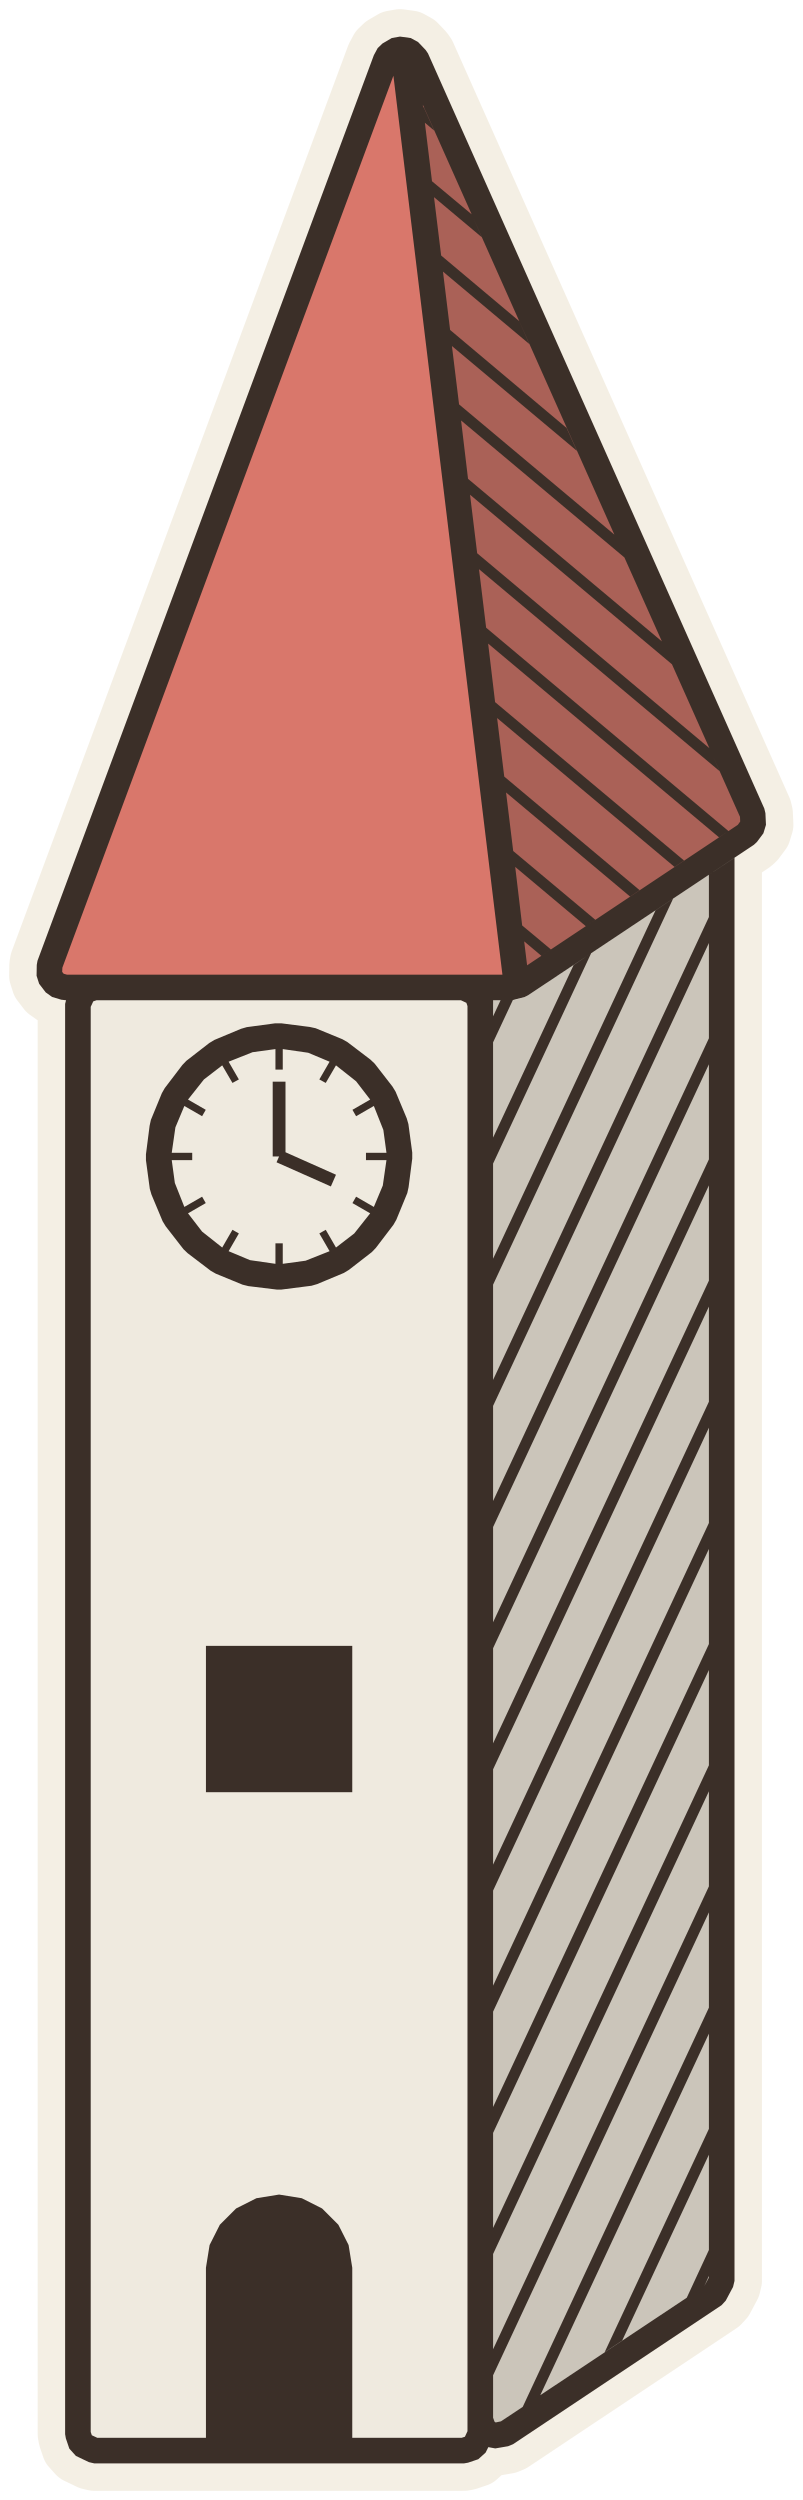
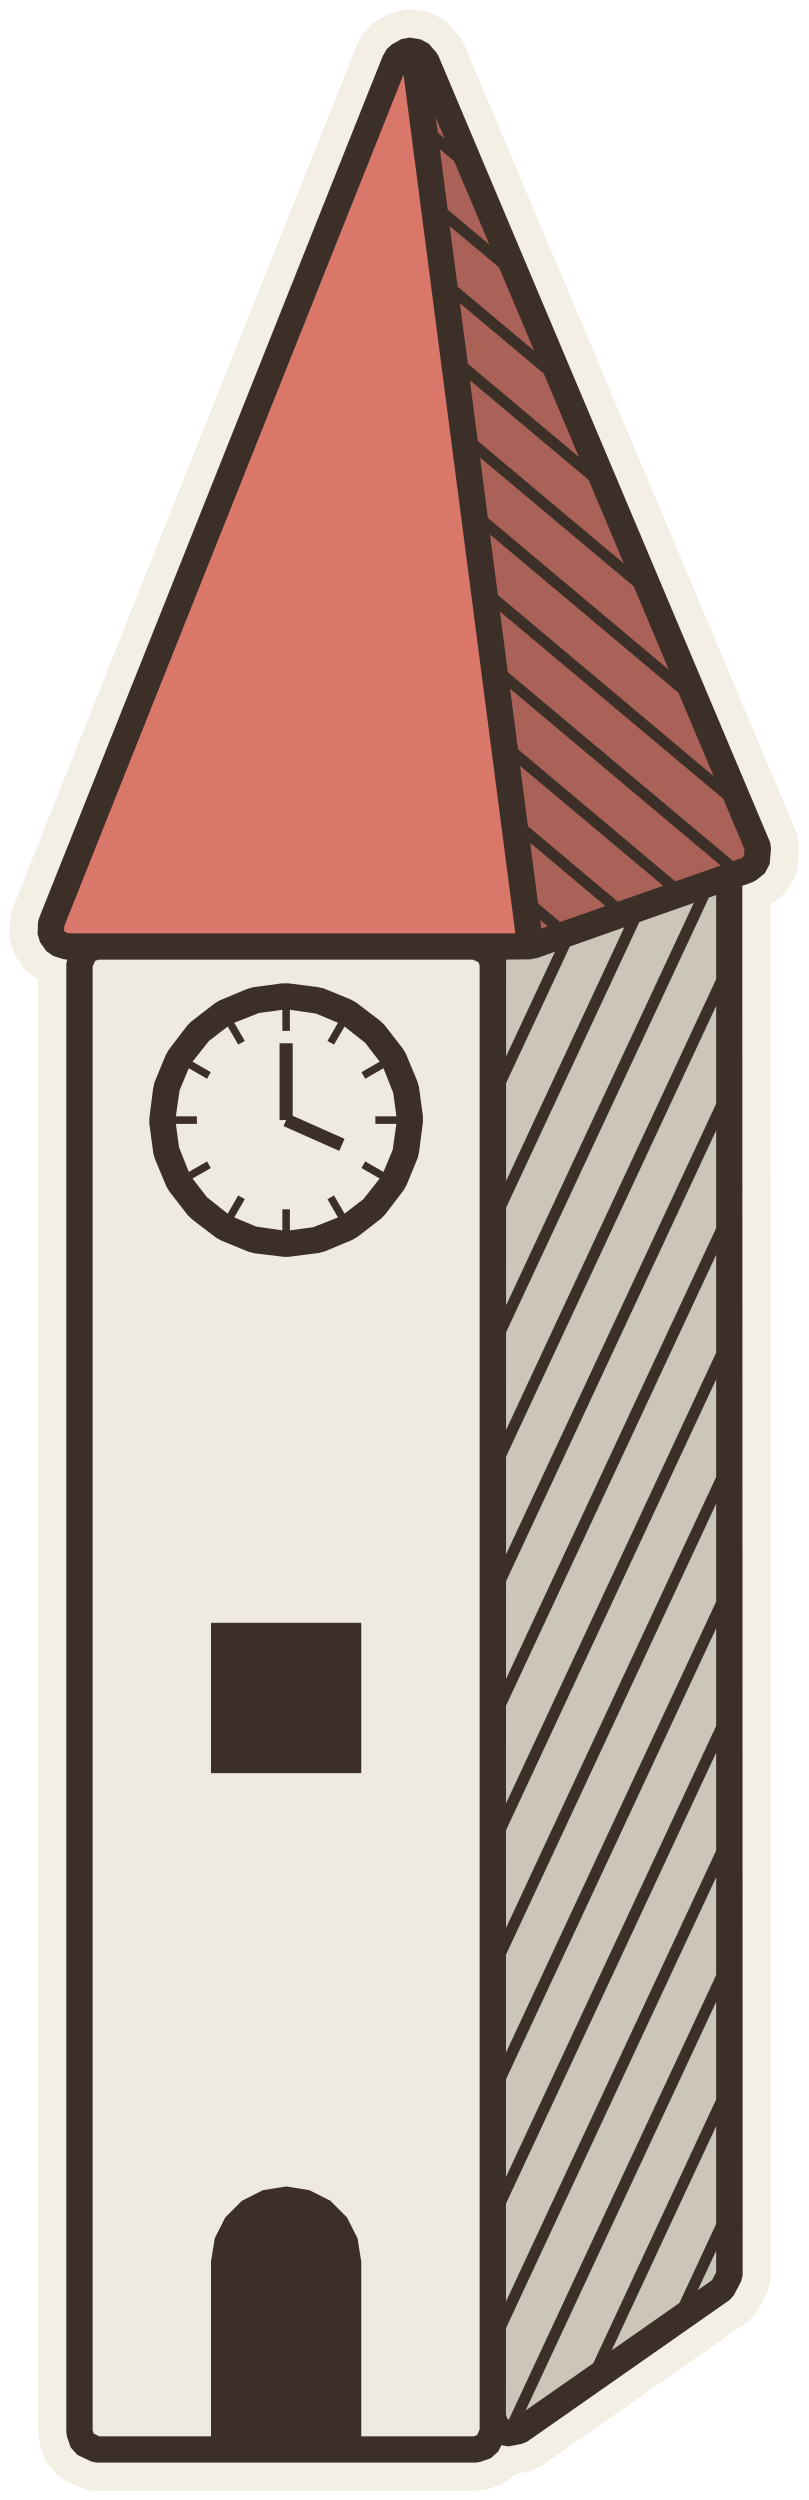
- <svg xmlns="http://www.w3.org/2000/svg" viewBox="-15.26 -133.99 43.89 136.69" data-palette="wall:#EFEADF;roof:#D9776B;wood:#C9A97C;earth:#94744F;water:#8FB0B8;flag:#4A3B32;ink:#3B2F28;halo:#F4EFE4">
-   <path data-role="sil" fill="#F4EFE4" stroke="#F4EFE4" stroke-width="3" stroke-linejoin="round" d="M10.33 0.66L10.89 0.47L11.29 0.11L11.44 -0.19L11.82 -0.12L12.52 -0.24L12.79 -0.35L24.19 -7.95L24.42 -8.2L24.82 -8.95L24.9 -9.28L24.9 -87.09L25.96 -87.8L26.13 -87.96L26.48 -88.43L26.62 -88.89L26.59 -89.53L26.53 -89.78L8.14 -131.07L8.01 -131.26L7.6 -131.69L7.2 -131.91L6.61 -131.99L6.16 -131.91L5.65 -131.61L5.39 -131.36L5.18 -130.97L-13.21 -81.46L-13.25 -81.23L-13.26 -80.64L-13.12 -80.2L-12.76 -79.73L-12.41 -79.48L-11.91 -79.33L-11.65 -79.3L-11.7 -79.1L-11.7 -0.9L-11.66 -0.67L-11.47 -0.11L-11.11 0.29L-10.4 0.63L-10.1 0.7L10.1 0.7Z" />
+ <svg xmlns="http://www.w3.org/2000/svg" viewBox="-15.23 -130.38 43.04 133.07" data-palette="wall:#EFEADF;roof:#D9776B;wood:#C9A97C;earth:#94744F;water:#8FB0B8;flag:#4A3B32;ink:#3B2F28;halo:#F4EFE4">
+   <path data-role="sil" fill="#F4EFE4" stroke="#F4EFE4" stroke-width="3" stroke-linejoin="round" d="M10.33 0.66L10.89 0.47L11.29 0.11L11.46 -0.23L11.83 -0.16L12.55 -0.3L12.82 -0.41L23.61 -7.96L23.83 -8.21L24.22 -8.95L24.3 -9.27L24.28 -83.23L24.82 -83.42L25.02 -83.53L25.48 -83.9L25.74 -84.39L25.81 -85.22L25.76 -85.55L8.1 -127.42L7.97 -127.62L7.58 -128.06L7.17 -128.28L6.59 -128.38L6.14 -128.3L5.62 -128.01L5.36 -127.77L5.14 -127.39L-13.16 -81.49L-13.21 -81.26L-13.23 -80.67L-13.1 -80.23L-12.76 -79.75L-12.4 -79.5L-11.88 -79.33L-11.65 -79.3L-11.7 -79.1L-11.7 -0.9L-11.66 -0.67L-11.47 -0.11L-11.11 0.29L-10.4 0.63L-10.1 0.7L10.1 0.7Z" />
  <path data-role="wall" fill="#EFEADF" d="M10.66 -0.19L11 -0.9L11 -79.1L10.93 -79.3L-10.9 -79.3L-11 -79.1L-11 -0.9L-10.81 -0.34L-10.1 0L10.1 0ZM0.21 -63.48L-0.21 -63.48L-1.77 -63.69L-2.08 -63.78L-3.54 -64.39L-3.82 -64.56L-5.07 -65.53L-5.29 -65.76L-6.25 -67.02L-6.41 -67.3L-7.01 -68.76L-7.08 -69.08L-7.28 -70.64L-7.28 -70.97L-7.07 -72.53L-6.98 -72.84L-6.37 -74.3L-6.2 -74.58L-5.23 -75.83L-5 -76.05L-3.74 -77.01L-3.46 -77.17L-2 -77.77L-1.68 -77.84L-0.12 -78.04L0.21 -78.04L1.77 -77.83L2.08 -77.74L3.54 -77.13L3.82 -76.96L5.07 -75.99L5.29 -75.76L6.25 -74.5L6.41 -74.22L7.01 -72.76L7.08 -72.44L7.28 -70.88L7.28 -70.55L7.07 -68.99L6.98 -68.68L6.37 -67.22L6.2 -66.94L5.23 -65.69L5 -65.47L3.74 -64.51L3.46 -64.35L2 -63.75L1.68 -63.67ZM1.59 -64.37L1.81 -64.43L3.19 -65L3.4 -65.12L4.57 -66.02L4.74 -66.19L5.64 -67.36L5.76 -67.57L6.33 -68.94L6.39 -69.17L6.58 -70.64L6.58 -70.88L6.39 -72.35L6.33 -72.58L5.76 -73.95L5.64 -74.16L4.74 -75.33L4.57 -75.5L3.4 -76.4L3.19 -76.52L1.81 -77.09L1.59 -77.15L0.12 -77.34L-0.12 -77.34L-1.59 -77.15L-1.81 -77.09L-3.19 -76.52L-3.4 -76.4L-4.57 -75.5L-4.74 -75.33L-5.64 -74.16L-5.76 -73.95L-6.33 -72.58L-6.39 -72.35L-6.58 -70.88L-6.58 -70.64L-6.39 -69.17L-6.33 -68.94L-5.76 -67.57L-5.64 -67.36L-4.74 -66.19L-4.57 -66.02L-3.4 -65.12L-3.19 -65L-1.81 -64.43L-1.59 -64.37L-0.12 -64.18L0.12 -64.18Z" />
-   <path data-role="wall-shade" fill="#cbc5ba" d="M12.4 -0.93L23.8 -8.53L24.2 -9.28L24.2 -86.63L13.61 -79.57L13.43 -79.48L12.93 -79.33L12.73 -79.3L11.67 -79.3L11.7 -79.1L11.69 -0.81Z" />
-   <path data-role="roof" fill="#D9776B" d="M12.73 -80L12.99 -80.08L6.79 -131.26L6.51 -131.3L6 -131.01L5.83 -130.73L-12.55 -81.21L-12.56 -80.62L-12.2 -80.15L-11.71 -80Z" />
-   <path data-role="roof-shade" fill="#aa6157" d="M13.23 -80.15L25.57 -88.38L25.93 -88.85L25.89 -89.49L7.5 -130.78L7.09 -131.22L6.79 -131.26L12.99 -80.08Z" />
-   <path data-role="ink" fill="#3B2F28" d="M18.33 -104.76L9.84 -111.88L9.45 -115.07L16.28 -109.34L15.72 -110.59L9.35 -115.95L8.96 -119.14L13.68 -115.18L13.13 -116.43L8.86 -120.02L8.47 -123.21L11.08 -121.02L10.53 -122.27L8.36 -124.08L7.97 -127.28L8.48 -126.85L7.92 -128.1L7.87 -128.15L7.86 -128.26ZM-11.6 -80.7L-11.78 -80.75L-11.86 -80.85L-11.85 -81.08L6.25 -129.85L12.21 -80.7ZM20.93 -98.92L10.33 -107.81L9.95 -111L18.88 -103.51ZM13.56 -81.21L13.4 -82.52L14.34 -81.73L14.86 -82.08L13.29 -83.39L12.91 -86.59L16.77 -83.35L17.29 -83.7L12.8 -87.46L12.41 -90.66L19.19 -84.97L19.71 -85.32L12.31 -91.53L11.92 -94.73L21.62 -86.59L22.14 -86.94L11.81 -95.6L11.43 -98.8L24.05 -88.21L24.57 -88.55L11.32 -99.67L10.93 -102.87L24.08 -91.83L23.53 -93.08L10.83 -103.74L10.44 -106.94L21.48 -97.67L25.2 -89.33L25.21 -89.07L25.08 -88.89ZM10.24 -79.16L10.3 -78.98L10.3 -1.06L10.16 -0.76L9.98 -0.7L4 -0.7L4 -10L3.8 -11.24L3.24 -12.35L2.35 -13.24L1.24 -13.8L0 -14L-1.24 -13.8L-2.35 -13.24L-3.24 -12.35L-3.8 -11.24L-4 -10L-4 -0.7L-9.94 -0.7L-10.24 -0.84L-10.3 -1.02L-10.3 -78.94L-10.16 -79.24L-9.98 -79.3L9.94 -79.3ZM21.54 -84.85L20.58 -84.21L11.7 -65.17L11.7 -63.75ZM17.06 -81.87L16.1 -81.22L11.7 -71.79L11.7 -70.37ZM0.12 -63.48L1.77 -63.69L2.08 -63.78L3.54 -64.39L3.82 -64.56L5.07 -65.53L5.29 -65.76L6.25 -67.02L6.41 -67.3L7.01 -68.76L7.08 -69.08L7.28 -70.64L7.28 -70.97L7.07 -72.53L6.98 -72.84L6.37 -74.3L6.2 -74.58L5.23 -75.83L5 -76.05L3.74 -77.01L3.46 -77.17L2 -77.77L1.68 -77.84L0.12 -78.04L-0.21 -78.04L-1.77 -77.83L-2.08 -77.74L-3.54 -77.13L-3.82 -76.96L-5.07 -75.99L-5.29 -75.76L-6.25 -74.5L-6.41 -74.22L-7.01 -72.76L-7.08 -72.44L-7.28 -70.88L-7.28 -70.55L-7.07 -68.99L-6.98 -68.68L-6.37 -67.22L-6.2 -66.94L-5.23 -65.69L-5 -65.47L-3.74 -64.51L-3.46 -64.35L-2 -63.75L-1.68 -63.67L-0.12 -63.48ZM0.2 -64.89L0.2 -66.01L-0.2 -66.01L-0.2 -64.89L-1.59 -65.09L-2.76 -65.58L-2.2 -66.55L-2.55 -66.75L-3.11 -65.78L-4.21 -66.65L-4.98 -67.65L-4.01 -68.21L-4.21 -68.56L-5.18 -68L-5.7 -69.31L-5.87 -70.56L-4.75 -70.56L-4.75 -70.96L-5.87 -70.96L-5.67 -72.35L-5.18 -73.52L-4.21 -72.96L-4.01 -73.31L-4.98 -73.87L-4.11 -74.97L-3.11 -75.74L-2.55 -74.78L-2.2 -74.97L-2.76 -75.94L-1.45 -76.46L-0.2 -76.63L-0.2 -75.51L0.2 -75.51L0.2 -76.63L1.59 -76.43L2.76 -75.94L2.2 -74.97L2.55 -74.78L3.11 -75.74L4.21 -74.87L4.98 -73.87L4.01 -73.31L4.21 -72.96L5.18 -73.52L5.7 -72.21L5.87 -70.96L4.75 -70.96L4.75 -70.56L5.87 -70.56L5.67 -69.17L5.18 -68L4.21 -68.56L4.01 -68.21L4.98 -67.65L4.11 -66.55L3.11 -65.78L2.55 -66.75L2.2 -66.55L2.76 -65.58L1.45 -65.06ZM3.11 -69.76L0.35 -70.99L0.35 -74.85L-0.35 -74.85L-0.35 -70.76L0 -70.76L-0.14 -70.44L2.83 -69.12ZM4 -44L-4 -44L-4 -36L4 -36ZM23.5 -22.8L23.5 -17.59L17.8 -5.38L18.76 -6.02L23.5 -16.18L23.5 -10.97L22.29 -8.36L14.28 -3.03ZM23.5 -9.55L23.5 -9.46L23.25 -9ZM11.7 -78.42L11.7 -77L12.78 -79.31L13.43 -79.48L13.61 -79.57L25.96 -87.8L26.13 -87.96L26.48 -88.43L26.62 -88.89L26.59 -89.53L26.53 -89.78L8.14 -131.07L8.01 -131.26L7.6 -131.69L7.2 -131.91L6.61 -131.99L6.16 -131.91L5.65 -131.61L5.39 -131.36L5.18 -130.97L-13.21 -81.46L-13.25 -81.23L-13.26 -80.64L-13.12 -80.2L-12.76 -79.73L-12.41 -79.48L-11.91 -79.33L-11.65 -79.3L-11.7 -79.1L-11.7 -0.9L-11.66 -0.67L-11.47 -0.11L-11.11 0.29L-10.4 0.63L-10.1 0.7L10.1 0.7L10.33 0.66L10.89 0.47L11.29 0.11L11.44 -0.19L11.82 -0.12L12.52 -0.24L12.79 -0.35L24.19 -7.95L24.42 -8.2L24.82 -8.95L24.9 -9.28L24.9 -87.09L23.5 -86.16L23.5 -83.85L11.7 -58.54L11.7 -57.12L23.5 -82.43L23.5 -77.22L11.7 -51.92L11.7 -50.5L23.5 -75.8L23.5 -70.6L11.7 -45.29L11.7 -43.87L23.5 -69.18L23.5 -63.97L11.7 -38.67L11.7 -37.25L23.5 -62.55L23.5 -57.35L11.7 -32.04L11.7 -30.62L23.5 -55.93L23.5 -50.72L11.7 -25.42L11.7 -24L23.5 -49.3L23.5 -44.1L11.7 -18.79L11.7 -17.37L23.5 -42.68L23.5 -37.47L11.7 -12.17L11.7 -10.75L23.5 -36.05L23.5 -30.85L11.7 -5.54L11.7 -4.12L23.5 -29.43L23.5 -24.22L13.32 -2.39L12.13 -1.6L11.84 -1.54L11.78 -1.58L11.7 -1.8L11.7 -79.3L12.11 -79.3Z" />
+   <path data-role="wall-shade" fill="#cbc5ba" d="M12.41 -0.99L23.21 -8.53L23.59 -9.27L23.59 -82.99L13.26 -79.36L12.85 -79.3L11.67 -79.3L11.7 -79.1L11.69 -0.85Z" />
+   <path data-role="roof" fill="#D9776B" d="M5.96 -127.4L5.79 -127.13L-12.51 -81.23L-12.53 -80.64L-12.19 -80.16L-11.67 -80L12.85 -80L13 -80.03L6.8 -127.63L6.47 -127.69Z" />
+   <path data-role="roof-shade" fill="#aa6157" d="M13.14 -80.05L24.58 -84.08L25.05 -84.45L25.11 -85.28L7.45 -127.15L7.06 -127.59L6.8 -127.63L13 -80.03Z" />
+   <path data-role="ink" fill="#3B2F28" d="M10.3 -78.98L10.3 -1.06L10.16 -0.76L9.98 -0.7L4 -0.7L4 -10L3.8 -11.24L3.24 -12.35L2.35 -13.24L1.24 -13.8L0 -14L-1.24 -13.8L-2.35 -13.24L-3.24 -12.35L-3.8 -11.24L-4 -10L-4 -0.7L-9.94 -0.7L-10.24 -0.84L-10.3 -1.02L-10.3 -78.94L-10.16 -79.24L-9.98 -79.3L-11.65 -79.3L-11.7 -79.1L-11.7 -0.9L-11.66 -0.67L-11.47 -0.11L-11.11 0.29L-10.4 0.63L-10.1 0.7L10.1 0.7L10.33 0.66L10.89 0.47L11.29 0.11L11.46 -0.23L11.83 -0.16L12.55 -0.3L12.82 -0.41L23.61 -7.96L23.83 -8.21L24.22 -8.95L24.3 -9.27L24.28 -83.23L22.89 -82.75L22.89 -78.26L11.7 -54.25L11.7 -52.83L22.89 -76.84L22.89 -71.63L11.7 -47.63L11.7 -46.2L22.89 -70.21L22.89 -65.01L11.7 -41L11.7 -39.58L22.89 -63.59L22.89 -58.38L11.7 -34.38L11.7 -32.95L22.89 -56.96L22.89 -51.76L11.7 -27.75L11.7 -26.33L22.89 -50.34L22.89 -45.13L11.7 -21.12L11.7 -19.7L22.89 -43.71L22.89 -38.51L11.7 -14.5L11.7 -13.08L22.89 -37.09L22.89 -31.88L11.7 -7.87L11.7 -6.45L22.89 -30.46L22.89 -25.25L11.86 -1.6L12.14 -1.65L12.75 -2.08L22.89 -23.83L22.89 -18.63L16.35 -4.59L17.33 -5.28L22.89 -17.21L22.89 -12L20.93 -7.79L21.91 -8.48L22.89 -10.58L22.89 -9.44L22.67 -9.01L12.14 -1.65L11.83 -1.59L11.78 -1.63L11.7 -1.84L11.71 -79.3L12.96 -79.31L13.38 -79.39L14.31 -79.72L11.7 -74.13L11.7 -72.71L15.1 -80L18 -81.02L11.7 -67.5L11.7 -66.08L18.8 -81.3L21.7 -82.32L11.7 -60.88L11.7 -59.45L22.5 -82.6L24.82 -83.42L25.02 -83.53L25.48 -83.9L25.74 -84.39L25.81 -85.22L25.76 -85.55L8.1 -127.42L7.97 -127.62L7.58 -128.06L7.17 -128.28L6.59 -128.38L6.14 -128.3L5.62 -128.01L5.36 -127.77L5.14 -127.39L-13.16 -81.49L-13.21 -81.26L-13.23 -80.67L-13.1 -80.23L-12.76 -79.75L-12.4 -79.5L-11.88 -79.33L-11.67 -79.3L9.94 -79.3L10.24 -79.16ZM10.2 -106.91L9.78 -110.14L16.11 -104.83L15.6 -106.04L9.67 -111.02L9.25 -114.24L13.72 -110.49L13.21 -111.7L9.13 -115.12L8.71 -118.34L11.34 -116.14L10.82 -117.36L8.6 -119.22L8.18 -122.44L8.95 -121.8L8.44 -123.01L8.07 -123.32L7.96 -124.14L17.98 -100.38ZM-11.56 -80.7L-11.76 -80.76L-11.82 -80.85L-11.81 -81.08L6.25 -126.41L12.2 -80.7ZM11.27 -98.71L10.85 -101.93L20.88 -93.51L20.37 -94.73L10.74 -102.81L10.32 -106.03L18.5 -99.17L22.75 -89.07ZM11.8 -94.6L11.38 -97.83L23.27 -87.86L24.4 -85.17L24.37 -84.81L24.24 -84.7L23.79 -84.55ZM13.58 -80.95L13.52 -81.41L13.93 -81.07L14.59 -81.3L13.41 -82.29L12.99 -85.52L17 -82.15L17.66 -82.38L12.87 -86.4L12.45 -89.62L20.07 -83.23L20.72 -83.46L12.34 -90.5L11.92 -93.72L23.13 -84.31ZM0.12 -63.48L1.77 -63.69L2.08 -63.78L3.54 -64.39L3.82 -64.56L5.07 -65.53L5.29 -65.76L6.25 -67.02L6.41 -67.3L7.01 -68.76L7.08 -69.08L7.28 -70.64L7.28 -70.97L7.07 -72.53L6.98 -72.84L6.37 -74.3L6.2 -74.58L5.23 -75.83L5 -76.05L3.74 -77.01L3.46 -77.17L2 -77.77L1.68 -77.84L0.12 -78.04L-0.21 -78.04L-1.77 -77.83L-2.08 -77.74L-3.54 -77.13L-3.82 -76.96L-5.07 -75.99L-5.29 -75.76L-6.25 -74.5L-6.41 -74.22L-7.01 -72.76L-7.08 -72.44L-7.28 -70.88L-7.28 -70.55L-7.07 -68.99L-6.98 -68.68L-6.37 -67.22L-6.2 -66.94L-5.23 -65.69L-5 -65.47L-3.74 -64.51L-3.46 -64.35L-2 -63.75L-1.68 -63.67L-0.12 -63.48ZM0.2 -64.89L0.2 -66.01L-0.2 -66.01L-0.2 -64.89L-1.59 -65.09L-2.76 -65.58L-2.2 -66.55L-2.55 -66.75L-3.11 -65.78L-4.21 -66.65L-4.98 -67.65L-4.01 -68.21L-4.21 -68.56L-5.18 -68L-5.7 -69.31L-5.87 -70.56L-4.75 -70.56L-4.75 -70.96L-5.87 -70.96L-5.67 -72.35L-5.18 -73.52L-4.21 -72.96L-4.01 -73.31L-4.98 -73.87L-4.11 -74.97L-3.11 -75.74L-2.55 -74.78L-2.2 -74.97L-2.76 -75.94L-1.45 -76.46L-0.2 -76.63L-0.2 -75.51L0.2 -75.51L0.2 -76.63L1.59 -76.43L2.76 -75.94L2.2 -74.97L2.55 -74.78L3.11 -75.74L4.21 -74.87L4.98 -73.87L4.01 -73.31L4.21 -72.96L5.18 -73.52L5.7 -72.21L5.87 -70.96L4.75 -70.96L4.75 -70.56L5.87 -70.56L5.67 -69.17L5.18 -68L4.21 -68.56L4.01 -68.21L4.98 -67.65L4.11 -66.55L3.11 -65.78L2.55 -66.75L2.2 -66.55L2.76 -65.58L1.45 -65.06ZM3.11 -69.76L0.35 -70.99L0.35 -74.85L-0.35 -74.85L-0.35 -70.76L0 -70.76L-0.14 -70.44L2.83 -69.12ZM4 -44L-4 -44L-4 -36L4 -36Z" />
</svg>
